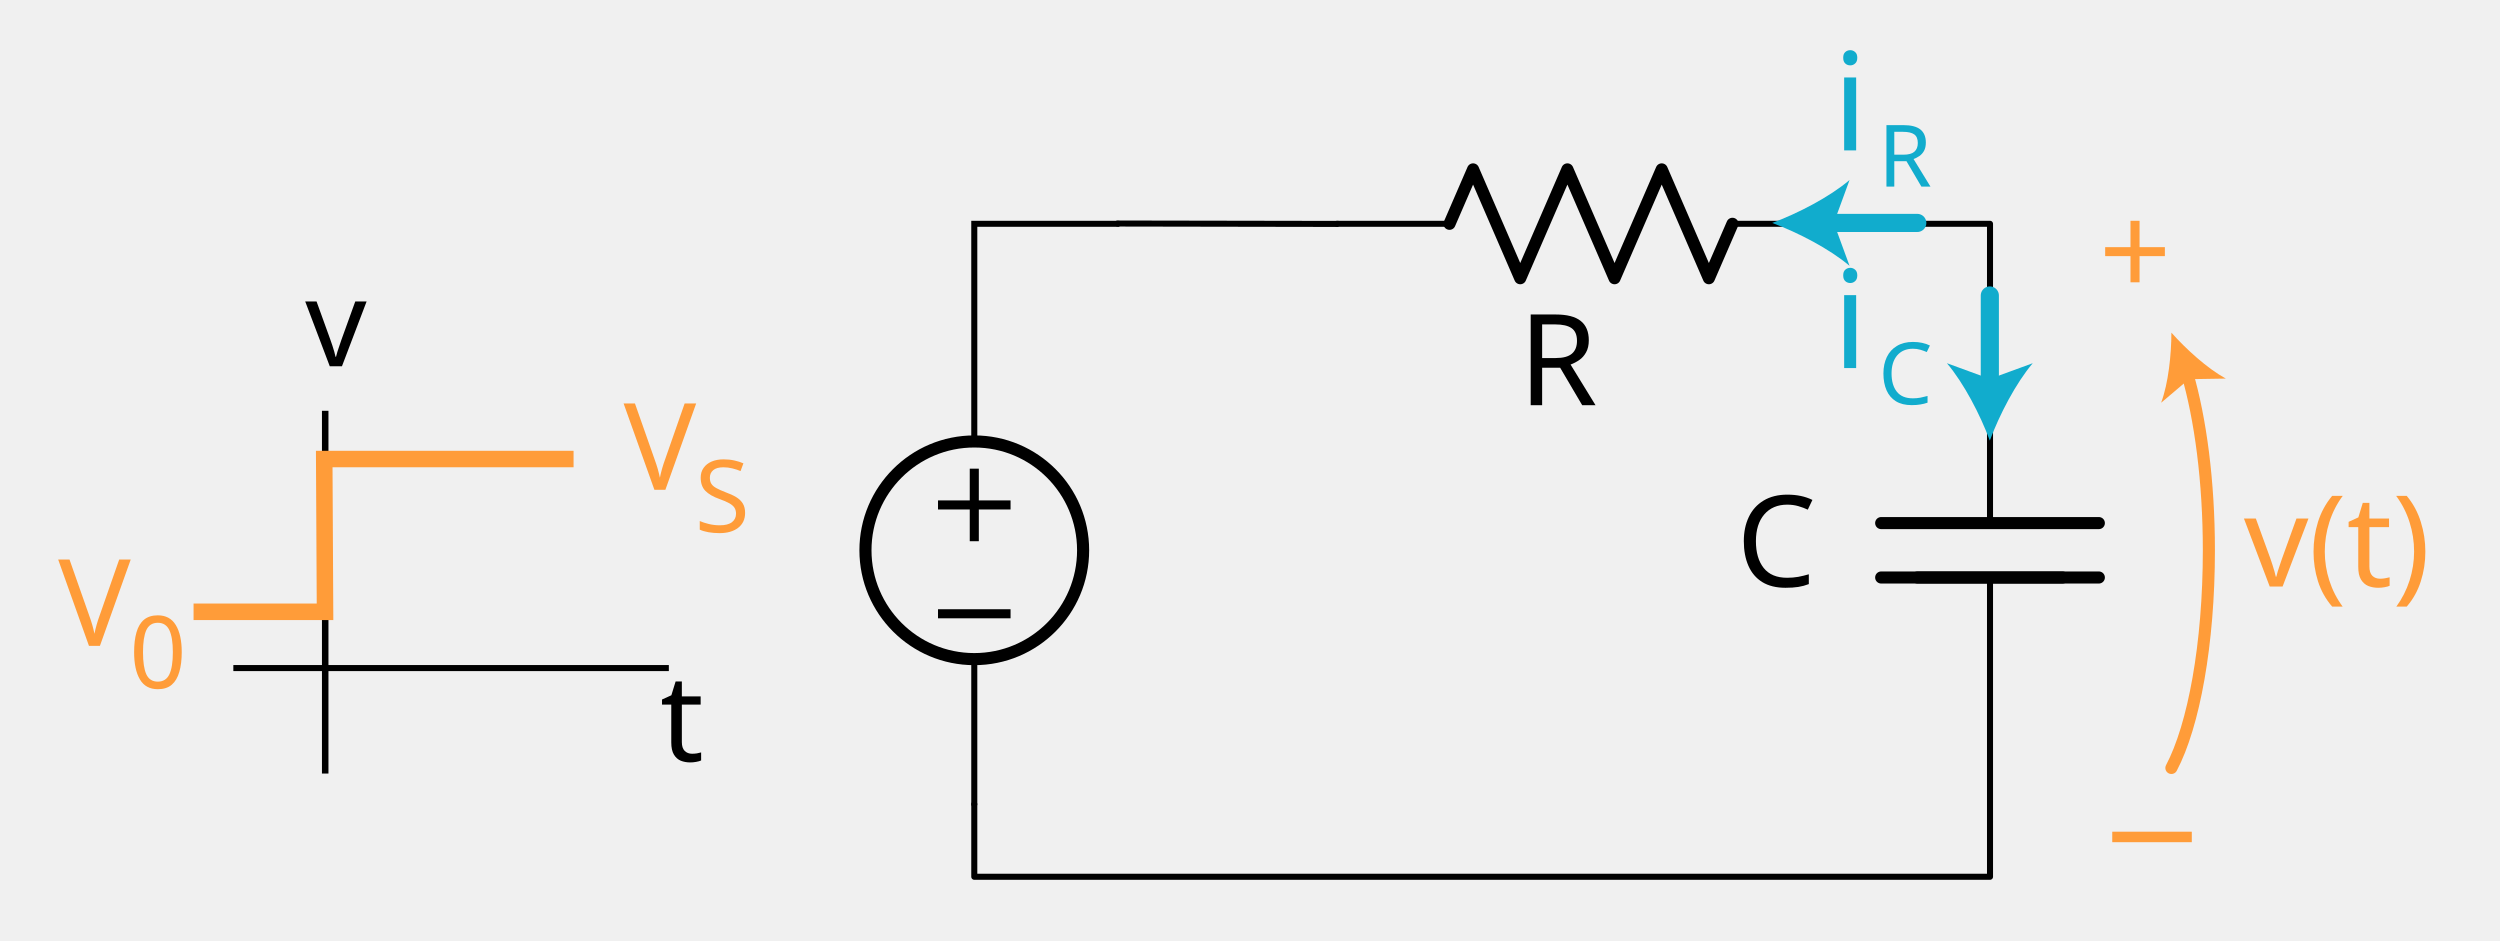
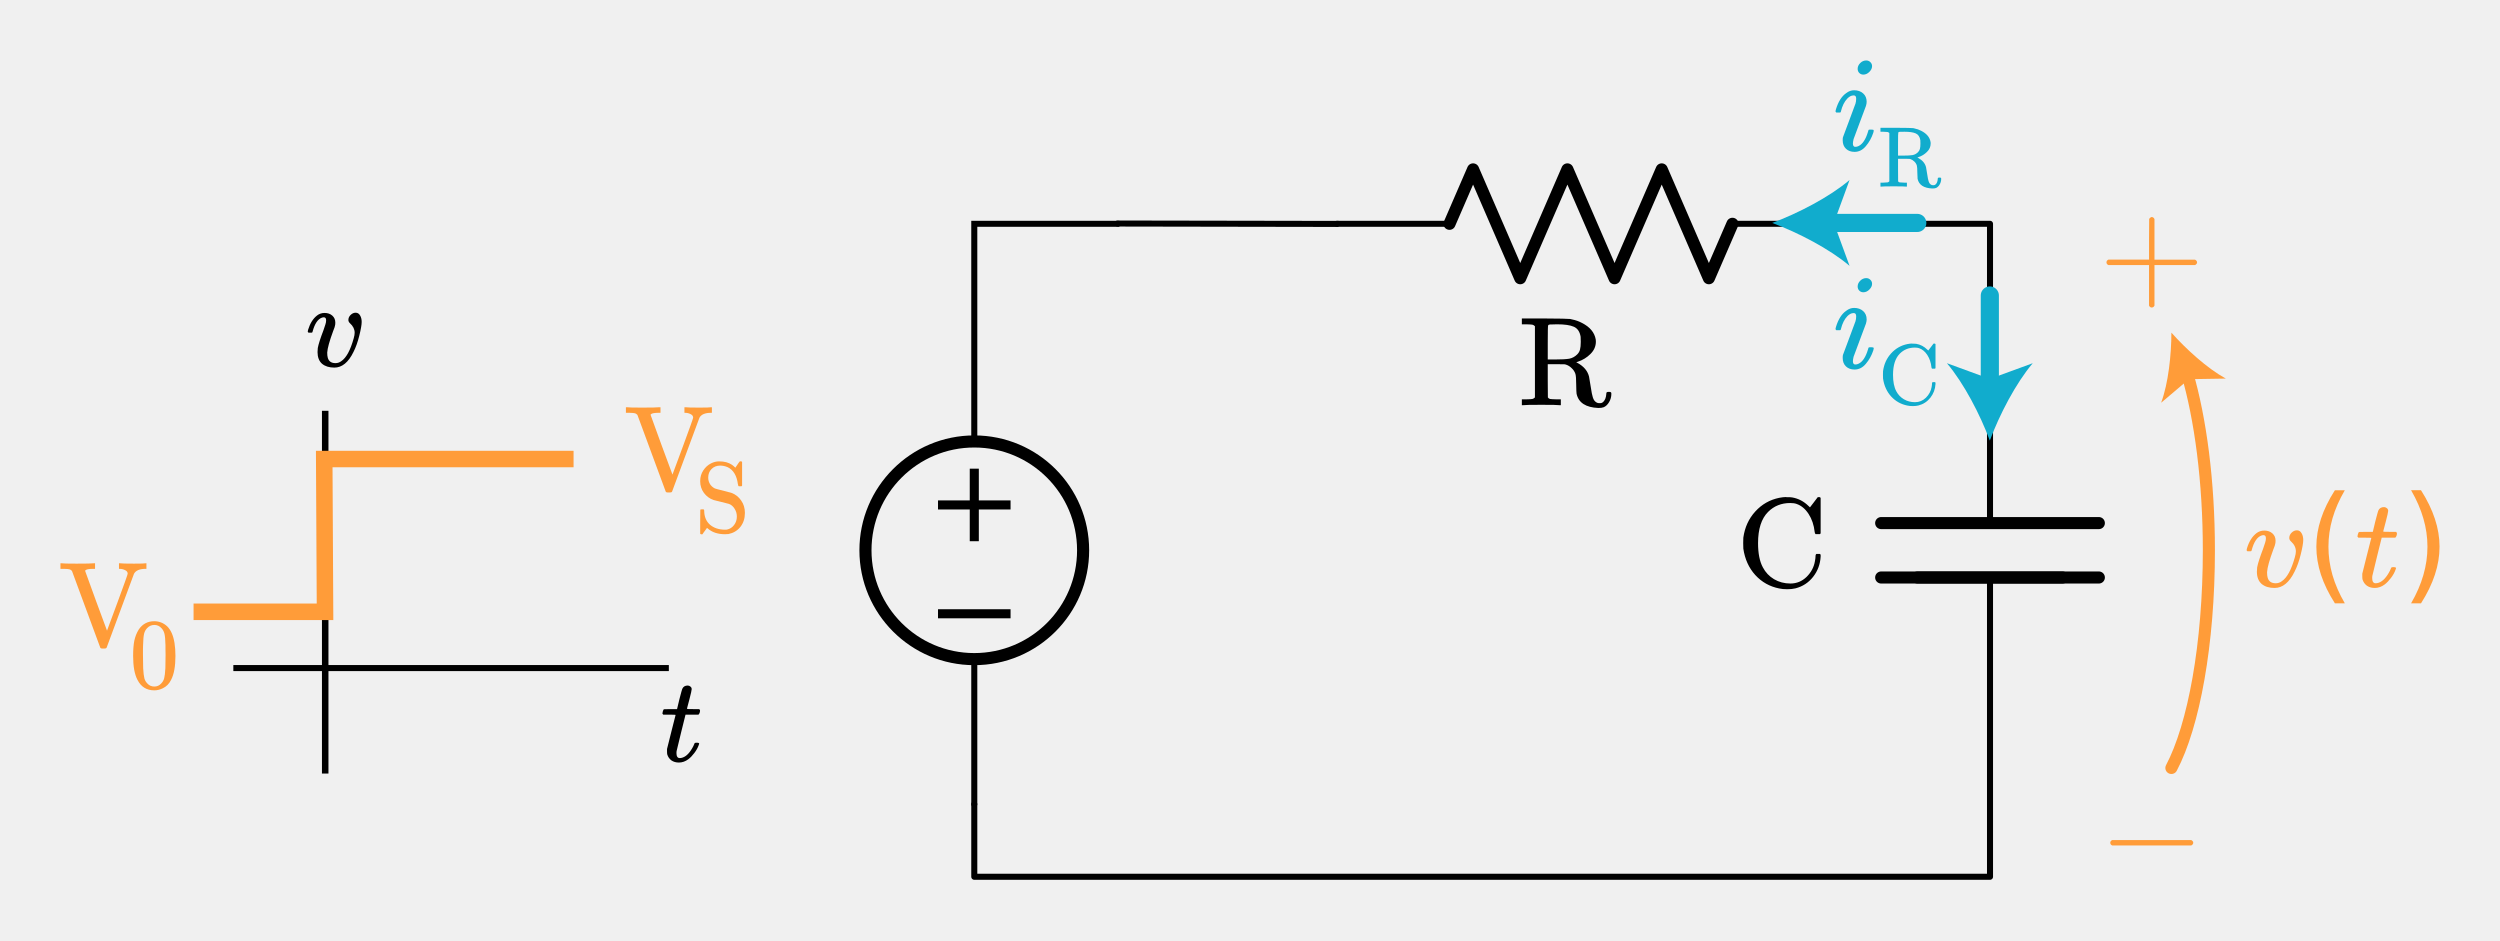
<svg xmlns="http://www.w3.org/2000/svg" version="1.1" id="Layer_1" x="0px" y="0px" viewBox="0 0 413.496 155.517" xml:space="preserve" width="413.496" height="155.517">
  <defs id="defs4921" />
  <style type="text/css" id="style4823">
	.st0{fill:none;stroke:#000000;stroke-width:0.5;stroke-linecap:round;stroke-miterlimit:10;}
	.st1{fill:none;stroke:#000000;stroke-width:0.5;stroke-miterlimit:10;}
	.st2{fill:none;stroke:#11ACCD;stroke-width:3;stroke-linecap:round;stroke-miterlimit:10;}
	.st3{fill:#11ACCD;}
	.st4{fill:none;stroke:#11ACCD;stroke-width:4;stroke-miterlimit:10;}
	.st5{fill:none;stroke:#000000;stroke-linecap:round;stroke-linejoin:round;stroke-miterlimit:10;}
	.st6{fill:none;stroke:#000000;stroke-width:2;stroke-linecap:round;stroke-linejoin:round;stroke-miterlimit:10;}
	.st7{fill:none;stroke:#000000;stroke-width:2;stroke-miterlimit:10;}
	.st8{fill:none;stroke:#000000;stroke-linecap:round;stroke-miterlimit:10;}
	.st9{fill:none;stroke:#000000;stroke-width:1.5;stroke-miterlimit:10;}
	.st10{fill:none;stroke:#000000;stroke-width:1.5;stroke-linecap:round;stroke-miterlimit:10;}
	.st11{fill:none;stroke:#000000;stroke-width:2;stroke-linecap:round;stroke-miterlimit:10;}
	.st12{fill:none;}
	.st13{stroke:#000000;stroke-linecap:round;stroke-linejoin:round;stroke-miterlimit:10;}
	.st14{fill:none;stroke:#000000;stroke-miterlimit:10;}
	.st15{fill:#FFFFFF;stroke:#000000;stroke-miterlimit:10;}
	.st16{fill:#FF9C39;}
	.st17{fill:none;stroke:#E07D10;stroke-width:2;stroke-linecap:round;stroke-miterlimit:10;}
	.st18{fill:#E07D10;}
	.st19{fill:none;stroke:#FF9C39;stroke-width:2;stroke-linecap:round;stroke-miterlimit:10;}
	.st20{fill:none;stroke:#FF9C39;stroke-width:3;stroke-linecap:round;stroke-miterlimit:10;}
	.st21{fill:none;stroke:#1FAB54;stroke-width:3;stroke-miterlimit:10;}
	.st22{fill:#1FAB54;}
	.st23{font-family:'KaTeX_Main-Regular';}
	.st24{font-size:21px;}
	.st25{font-family:'KaTeX_Main-Italic';}
	.st26{fill:none;stroke:#11ACCD;stroke-width:2;stroke-linecap:round;stroke-miterlimit:10;}
</style>
  <circle style="fill:none;stroke:#000000;stroke-width:2;stroke-miterlimit:10" id="circle4843" r="18" cy="91.017" cx="161.145" class="st7" />
  <path style="color:#000000;font-style:normal;font-variant:normal;font-weight:normal;font-stretch:normal;font-size:medium;line-height:normal;font-family:sans-serif;text-indent:0;text-align:start;text-decoration:none;text-decoration-line:none;text-decoration-style:solid;text-decoration-color:#000000;letter-spacing:normal;word-spacing:normal;text-transform:none;direction:ltr;block-progression:tb;writing-mode:lr-tb;baseline-shift:baseline;text-anchor:start;white-space:normal;clip-rule:nonzero;display:inline;overflow:visible;visibility:visible;opacity:1;isolation:auto;mix-blend-mode:normal;color-interpolation:sRGB;color-interpolation-filters:linearRGB;solid-color:#000000;solid-opacity:1;fill:#000000;fill-opacity:1;fill-rule:nonzero;stroke:none;stroke-width:1;stroke-linecap:round;stroke-linejoin:miter;stroke-miterlimit:10;stroke-dasharray:none;stroke-dashoffset:0;stroke-opacity:1;color-rendering:auto;image-rendering:auto;shape-rendering:auto;text-rendering:auto;enable-background:accumulate" d="m 160.645,36.517 0,36.5 a 0.5,0.5 0 1 0 1,0 l 0,-35.5 11.465,0 12.035,0 0,-1 -12,0 -12.5,0 z" id="polyline4845" />
  <line style="fill:none;stroke:#000000;stroke-linecap:round;stroke-linejoin:round;stroke-miterlimit:10" id="line4847" y2="133.017" x2="161.145" y1="109.017" x1="161.145" class="st5" />
  <line style="fill:none;stroke:#000000;stroke-width:1.5;stroke-miterlimit:10" id="line4849" y2="89.517" x2="161.145" y1="77.517" x1="161.145" class="st9" />
  <line style="fill:none;stroke:#000000;stroke-width:1.5;stroke-miterlimit:10" id="line4851" y2="83.517" x2="167.145" y1="83.517" x1="155.145" class="st9" />
  <line style="fill:none;stroke:#000000;stroke-width:1.5;stroke-miterlimit:10" id="line4853" y2="101.517" x2="167.145" y1="101.517" x1="155.145" class="st9" />
  <g id="g4855" transform="translate(107.1449,-16.98331)">
    <polyline class="st5" points="222,112.5 222,150 222,162 54,162 54,150  " id="polyline4857" style="fill:none;stroke:#000000;stroke-linecap:round;stroke-linejoin:round;stroke-miterlimit:10" />
    <line class="st6" x1="234" y1="112.5" x2="210" y2="112.5" id="line4859" style="fill:none;stroke:#000000;stroke-width:2;stroke-linecap:round;stroke-linejoin:round;stroke-miterlimit:10" />
    <line class="st6" x1="240" y1="112.5" x2="204" y2="112.5" id="line4861" style="fill:none;stroke:#000000;stroke-width:2;stroke-linecap:round;stroke-linejoin:round;stroke-miterlimit:10" />
    <polyline class="st6" points="204,103.5 222,103.5 240,103.5  " id="polyline4863" style="fill:none;stroke:#000000;stroke-width:2;stroke-linecap:round;stroke-linejoin:round;stroke-miterlimit:10" />
    <polyline class="st5" points="222,103.5 222,66 222,54 198,54  " id="polyline4865" style="fill:none;stroke:#000000;stroke-linecap:round;stroke-linejoin:round;stroke-miterlimit:10" />
  </g>
  <g id="g4867" transform="translate(107.1449,-16.98331)">
    <line class="st5" x1="179.4" y1="54" x2="198" y2="54" id="line4869" style="fill:none;stroke:#000000;stroke-linecap:round;stroke-linejoin:round;stroke-miterlimit:10" />
    <polyline class="st6" points="132.6,54 136.5,45 144.3,63 152.1,45 159.9,63 167.7,45 175.5,63 179.4,54  " id="polyline4871" style="fill:none;stroke:#000000;stroke-width:2;stroke-linecap:round;stroke-linejoin:round;stroke-miterlimit:10" />
    <line class="st5" x1="114" y1="54" x2="132.6" y2="54" id="line4873" style="fill:none;stroke:#000000;stroke-linecap:round;stroke-linejoin:round;stroke-miterlimit:10" />
    <rect x="114" y="42" class="st12" width="84" height="24" id="rect4875" style="fill:none" />
  </g>
-   <text class="st23 st24" id="text4877" style="font-style:normal;font-variant:normal;font-weight:normal;font-stretch:normal;font-size:21px;line-height:125%;font-family:KaTeX_Main;-inkscape-font-specification:'KaTeX_Main, Normal';text-align:start;writing-mode:lr-tb;text-anchor:start" x="251.145" y="67.017">R</text>
-   <text class="st23 st24" id="text4879" style="font-style:normal;font-variant:normal;font-weight:normal;font-stretch:normal;font-size:21px;line-height:125%;font-family:KaTeX_Main;-inkscape-font-specification:'KaTeX_Main, Normal';text-align:start;writing-mode:lr-tb;text-anchor:start" x="287.146" y="97.017">C</text>
-   <text class="st16 st23 st24" id="text4881" style="font-style:normal;font-variant:normal;font-weight:normal;font-stretch:normal;font-size:21px;line-height:125%;font-family:KaTeX_Math;-inkscape-font-specification:'KaTeX_Math, Normal';text-align:start;writing-mode:lr-tb;text-anchor:start;fill:#ff9c39" x="347.145" y="145.017">−</text>
-   <text class="st16 st25 st24" id="text4883" style="font-style:normal;font-variant:normal;font-weight:normal;font-stretch:normal;font-size:21px;line-height:125%;font-family:KaTeX_Math;-inkscape-font-specification:'KaTeX_Math, Normal';text-align:start;writing-mode:lr-tb;text-anchor:start;fill:#ff9c39" x="371.145" y="97.017">v(t)</text>
-   <text class="st16 st23 st24" id="text4887" style="font-style:normal;font-variant:normal;font-weight:normal;font-stretch:normal;font-size:20px;line-height:125%;font-family:KaTeX_Main;-inkscape-font-specification:'KaTeX_Main, Normal';text-align:start;writing-mode:lr-tb;text-anchor:start;fill:#ff9c39" x="9.62" y="106.826">V</text>
-   <text class="st16 st23 st24" id="text4889" style="font-style:normal;font-variant:normal;font-weight:normal;font-stretch:normal;font-size:16.621px;line-height:125%;font-family:KaTeX_Main;-inkscape-font-specification:'KaTeX_Main, Normal';text-align:start;writing-mode:lr-tb;text-anchor:start;fill:#ff9c39" x="21.37" y="113.819">0</text>
-   <text class="st23 st24" id="text4893" style="font-style:normal;font-variant:normal;font-weight:normal;font-stretch:normal;font-size:20px;line-height:125%;font-family:KaTeX_Main;-inkscape-font-specification:'KaTeX_Main, Normal';text-align:start;writing-mode:lr-tb;text-anchor:start;fill:#ff9c39;fill-opacity:1;stroke:none;stroke-opacity:1" x="103.145" y="81.017">V</text>
-   <text class="st23 st24" id="text4895" style="font-style:normal;font-variant:normal;font-weight:normal;font-stretch:normal;font-size:16.621px;line-height:125%;font-family:KaTeX_Main;-inkscape-font-specification:'KaTeX_Main, Normal';text-align:start;writing-mode:lr-tb;text-anchor:start;fill:#ff9c39;fill-opacity:1;stroke:none;stroke-opacity:1" x="114.895" y="88.01">S</text>
-   <text class="st16 st23 st24" id="text4897" style="font-style:normal;font-variant:normal;font-weight:normal;font-stretch:normal;font-size:21px;line-height:125%;font-family:KaTeX_Math;-inkscape-font-specification:'KaTeX_Math, Normal';text-align:start;writing-mode:lr-tb;text-anchor:start;fill:#ff9c39" x="347.145" y="49.018">+</text>
+   <g style="font-style:normal;font-variant:normal;font-weight:normal;font-stretch:normal;font-size:21px;line-height:125%;font-family:KaTeX_Main;-inkscape-font-specification:'KaTeX_Main, Normal';text-align:start;writing-mode:lr-tb;text-anchor:start" id="text4877">
+     <path d="m 253.875,53.955 q -0.21,-0.21 -0.42,-0.252 -0.189,-0.042 -1.05,-0.063 l -0.693,0 0,-0.966 3.675,0 q 3.906,0.021 4.305,0.084 0.063,0.021 0.273,0.063 0.945,0.189 1.68,0.588 1.995,1.008 2.289,2.751 0.021,0.105 0.021,0.336 0,1.176 -0.903,2.058 -0.882,0.882 -2.1,1.281 -0.042,0.021 -0.105,0.042 -0.042,0 -0.084,0.021 l -0.042,0.021 q 0.063,0.063 0.231,0.126 1.512,0.84 1.869,2.226 0.021,0.084 0.231,1.386 0.21,1.302 0.231,1.386 0.147,0.756 0.357,1.113 0.231,0.357 0.588,0.483 0.084,0.042 0.357,0.042 l 0.105,0 q 0.273,0 0.504,-0.231 0.42,-0.42 0.483,-1.26 0,-0.231 0.063,-0.294 0.084,-0.084 0.357,-0.084 0.252,0 0.336,0.063 0.084,0.042 0.084,0.252 0,0.756 -0.378,1.386 -0.357,0.609 -0.882,0.84 -0.336,0.126 -0.882,0.126 -3.129,-0.126 -3.612,-2.352 -0.042,-0.231 -0.063,-1.533 0,-1.302 -0.126,-1.743 -0.189,-0.567 -0.63,-0.966 -0.42,-0.42 -0.966,-0.588 l -0.21,-0.042 -1.386,-0.021 -1.386,0 0,2.751 0.021,2.751 q 0.147,0.21 0.357,0.252 0.231,0.042 1.092,0.063 l 0.693,0 0,0.966 -0.231,0 q -0.336,-0.063 -2.982,-0.063 -2.667,0 -3.003,0.063 l -0.231,0 0,-0.966 0.693,0 q 0.861,-0.021 1.05,-0.063 0.21,-0.042 0.42,-0.252 l 0,-11.781 z m 7.56,1.743 q -0.21,-1.26 -1.134,-1.659 -0.903,-0.399 -2.772,-0.399 -0.315,0 -0.714,0.021 -0.399,0 -0.42,0 -0.273,0.021 -0.336,0.168 -0.063,0.084 -0.063,2.856 l 0,2.772 1.218,0 q 1.575,0 2.331,-0.126 0.756,-0.147 1.323,-0.714 0.357,-0.357 0.462,-0.798 0.126,-0.441 0.126,-1.281 0,-0.672 -0.021,-0.84 z" style="font-style:normal;font-variant:normal;font-weight:normal;font-stretch:normal;font-size:21px;line-height:125%;font-family:KaTeX_Main;-inkscape-font-specification:'KaTeX_Main, Normal';text-align:start;writing-mode:lr-tb;text-anchor:start" id="path4187" />
+   </g>
+   <g style="font-style:normal;font-variant:normal;font-weight:normal;font-stretch:normal;font-size:21px;line-height:125%;font-family:KaTeX_Main;-inkscape-font-specification:'KaTeX_Main, Normal';text-align:start;writing-mode:lr-tb;text-anchor:start" id="text4879">
+     <path d="m 301.006,91.62 0.126,0.126 0,0.315 q -0.105,1.89 -1.239,3.339 -1.134,1.449 -2.919,1.911 -0.609,0.147 -1.365,0.147 -0.777,0 -1.323,-0.126 -2.352,-0.462 -3.969,-2.226 -1.596,-1.764 -1.974,-4.368 -0.021,-0.189 -0.021,-0.903 0,-0.693 0.021,-0.903 0.357,-2.562 1.974,-4.326 1.617,-1.785 3.969,-2.268 0.672,-0.126 1.071,-0.126 0.042,0 0.168,0.021 0.126,0 0.189,0 0.504,0 0.714,0.042 1.533,0.273 2.667,1.386 l 0.273,0.252 0.63,-0.819 q 0.567,-0.777 0.651,-0.861 0.021,0 0.084,0 0.063,-0.021 0.126,-0.021 0.147,0 0.273,0.126 l 0,5.88 -0.126,0.126 -0.714,0 q -0.126,-0.126 -0.147,-0.357 -0.189,-1.722 -1.008,-2.982 -0.819,-1.26 -1.995,-1.659 -0.399,-0.147 -1.05,-0.147 -2.184,0 -3.654,1.47 -1.659,1.659 -1.659,5.166 0,2.541 0.798,4.011 0.651,1.239 1.848,1.953 1.218,0.714 2.709,0.714 1.533,0 2.667,-1.092 1.134,-1.113 1.386,-2.604 0.105,-0.525 0.105,-0.924 0,-0.147 0.126,-0.273 l 0.588,0 z" style="font-style:normal;font-variant:normal;font-weight:normal;font-stretch:normal;font-size:21px;line-height:125%;font-family:KaTeX_Main;-inkscape-font-specification:'KaTeX_Main, Normal';text-align:start;writing-mode:lr-tb;text-anchor:start" id="path4190" />
+   </g>
+   <g style="font-style:normal;font-variant:normal;font-weight:normal;font-stretch:normal;font-size:22.5px;line-height:125%;font-family:KaTeX_Main;-inkscape-font-specification:'KaTeX_Main, Normal';text-align:start;writing-mode:lr-tb;text-anchor:start;fill:#ff9c39" id="text4881">
+     <path d="m 349.35,139.842 q -0.315,-0.158 -0.315,-0.45 0,-0.292 0.315,-0.45 l 13.072,0 q 0.338,0.18 0.338,0.45 0,0.27 -0.338,0.45 l -13.072,0 z" style="font-style:normal;font-variant:normal;font-weight:normal;font-stretch:normal;font-size:22.5px;line-height:125%;font-family:KaTeX_Main;-inkscape-font-specification:'KaTeX_Main, Normal';text-align:start;writing-mode:lr-tb;text-anchor:start;fill:#ff9c39" id="path4193" />
+   </g>
+   <g style="font-style:normal;font-variant:normal;font-weight:normal;font-stretch:normal;font-size:21px;line-height:125%;font-family:KaTeX_Math;-inkscape-font-specification:'KaTeX_Math, Normal';text-align:start;writing-mode:lr-tb;text-anchor:start;fill:#ff9c39" id="text4883">
+     <path d="m 376.206,97.248 q -1.344,0 -2.142,-0.672 -0.777,-0.693 -0.777,-2.016 0,-0.378 0.042,-0.714 0.189,-1.008 0.987,-3.087 l 0.336,-1.008 q 0.126,-0.378 0.126,-0.714 0,-0.525 -0.399,-0.525 -0.147,0 -0.336,0.063 -1.071,0.378 -1.617,2.415 0,0.021 -0.021,0.084 -0.021,0.042 -0.042,0.063 0,0 -0.021,0.021 -0.021,0.021 -0.084,0.021 -0.042,0 -0.084,0 -0.042,0 -0.168,0 l -0.294,0 q -0.126,-0.126 -0.126,-0.189 0,-0.063 0.063,-0.315 0.504,-1.659 1.554,-2.478 0.567,-0.441 1.302,-0.441 0.819,0 1.344,0.462 0.525,0.462 0.525,1.218 0,0.357 -0.063,0.546 0,0.147 -0.315,0.924 -0.966,2.625 -1.029,3.738 0,0.567 0.105,0.924 0.273,0.903 1.323,0.903 0.567,0 1.008,-0.336 1.302,-0.861 2.163,-3.969 0.168,-0.588 0.168,-0.966 0,-0.924 -0.819,-1.659 -0.273,-0.252 -0.273,-0.567 0,-0.483 0.378,-0.861 0.399,-0.399 0.882,-0.399 0.504,0 0.777,0.483 0.273,0.462 0.273,1.113 0,0.735 -0.42,2.415 -0.399,1.617 -1.008,2.814 -1.323,2.709 -3.318,2.709 z" style="font-style:normal;font-variant:normal;font-weight:normal;font-stretch:normal;font-size:21px;line-height:125%;font-family:KaTeX_Math;-inkscape-font-specification:'KaTeX_Math, Normal';text-align:start;writing-mode:lr-tb;text-anchor:start;fill:#ff9c39" id="path4196" />
+     <path d="m 387.828,81.083 q -1.374,2.358 -2.041,4.666 -0.666,2.307 -0.666,4.676 0,2.369 0.666,4.696 0.677,2.317 2.041,4.666 l -1.641,0 q -1.538,-2.41 -2.307,-4.737 -0.759,-2.328 -0.759,-4.625 0,-2.287 0.759,-4.604 0.759,-2.317 2.307,-4.737 l 1.641,0 z" style="font-style:normal;font-variant:normal;font-weight:normal;font-stretch:normal;font-size:21px;line-height:125%;font-family:KaTeX_Math;-inkscape-font-specification:'KaTeX_Math, Normal';text-align:start;writing-mode:lr-tb;text-anchor:start;fill:#ff9c39" id="path4198" />
+     <path d="m 390.066,88.932 q -0.147,-0.147 -0.147,-0.21 0,-0.084 0.063,-0.336 0.084,-0.273 0.105,-0.294 0.042,-0.105 0.189,-0.105 0.168,-0.021 1.071,-0.021 l 1.113,0 0.399,-1.68 q 0.441,-1.701 0.504,-1.827 0.252,-0.588 0.966,-0.588 0.273,0.021 0.462,0.189 0.21,0.168 0.21,0.441 0,0.252 -0.399,1.785 -0.084,0.357 -0.21,0.798 -0.105,0.42 -0.168,0.63 l -0.042,0.21 q 0,0.042 1.05,0.042 l 1.071,0 q 0.147,0.147 0.147,0.231 0,0.462 -0.273,0.735 l -2.247,0 -0.756,3.045 q -0.777,3.129 -0.798,3.297 -0.021,0.105 -0.021,0.315 0,0.882 0.567,0.882 0.147,0 0.252,-0.021 1.05,-0.189 1.911,-1.68 0.21,-0.336 0.378,-0.777 0.042,-0.126 0.105,-0.147 0.063,-0.042 0.315,-0.042 0.42,0 0.42,0.168 0,0.042 -0.084,0.252 -0.231,0.672 -0.756,1.365 -0.504,0.672 -1.029,1.071 -0.777,0.588 -1.659,0.588 -0.756,0 -1.302,-0.378 -0.525,-0.399 -0.714,-1.029 -0.042,-0.168 -0.042,-0.567 l 0,-0.378 0.735,-2.94 q 0.735,-2.961 0.756,-2.982 0,-0.042 -1.071,-0.042 l -1.071,0 z" style="font-style:normal;font-variant:normal;font-weight:normal;font-stretch:normal;font-size:21px;line-height:125%;font-family:KaTeX_Math;-inkscape-font-specification:'KaTeX_Math, Normal';text-align:start;writing-mode:lr-tb;text-anchor:start;fill:#ff9c39" id="path4200" />
+     <path d="m 398.79,81.083 1.641,0 q 1.538,2.42 2.297,4.737 0.769,2.317 0.769,4.604 0,2.297 -0.769,4.625 -0.759,2.328 -2.297,4.737 l -1.641,0 q 1.364,-2.348 2.03,-4.666 0.677,-2.328 0.677,-4.696 0,-2.369 -0.677,-4.676 -0.667,-2.307 -2.03,-4.666 z" style="font-style:normal;font-variant:normal;font-weight:normal;font-stretch:normal;font-size:21px;line-height:125%;font-family:KaTeX_Math;-inkscape-font-specification:'KaTeX_Math, Normal';text-align:start;writing-mode:lr-tb;text-anchor:start;fill:#ff9c39" id="path4202" />
+   </g>
+   <g style="font-style:normal;font-variant:normal;font-weight:normal;font-stretch:normal;font-size:20px;line-height:125%;font-family:KaTeX_Main;-inkscape-font-specification:'KaTeX_Main, Normal';text-align:start;writing-mode:lr-tb;text-anchor:start;fill:#ff9c39" id="text4887">
+     <path d="m 11.9,94.426 q -0.22,-0.22 -0.4,-0.26 -0.18,-0.06 -0.92,-0.08 l -0.58,0 0,-0.92 0.18,0 q 0.28,0.06 2.48,0.06 2.4,0 2.84,-0.06 l 0.22,0 0,0.92 -0.42,0 q -0.92,0.02 -1.14,0.22 -0.08,0.06 -0.08,0.12 0,0.04 1.8,4.96 1.8,4.92 1.82,4.92 0.78,-2.1 1.72,-4.64 1.7,-4.6 1.7,-4.78 0,-0.38 -0.42,-0.58 -0.42,-0.22 -0.92,-0.22 l -0.1,0 0,-0.92 0.18,0 q 0.34,0.06 2.3,0.06 1.72,0 1.94,-0.06 l 0.12,0 0,0.92 -0.14,0 q -1.48,0 -1.92,0.82 0,0.02 -2.26,6.1 -2.24,6.08 -2.26,6.1 -0.06,0.16 -0.36,0.16 l -0.18,0 -0.18,0 q -0.28,0 -0.34,-0.16 -0.04,-0.04 -2.34,-6.34 -2.34,-6.28 -2.34,-6.34 z" style="font-style:normal;font-variant:normal;font-weight:normal;font-stretch:normal;font-size:20px;line-height:125%;font-family:KaTeX_Main;-inkscape-font-specification:'KaTeX_Main, Normal';text-align:start;writing-mode:lr-tb;text-anchor:start;fill:#ff9c39" id="path4205" />
+   </g>
+   <g style="font-style:normal;font-variant:normal;font-weight:normal;font-stretch:normal;font-size:16.621px;line-height:125%;font-family:KaTeX_Main;-inkscape-font-specification:'KaTeX_Main, Normal';text-align:start;writing-mode:lr-tb;text-anchor:start;fill:#ff9c39" id="text4889">
+     <path d="m 22.966,104.095 q 0.931,-1.346 2.543,-1.346 1.213,0 2.128,0.831 0.449,0.432 0.765,1.13 0.615,1.38 0.615,3.79 0,2.576 -0.715,3.939 -0.465,0.964 -1.363,1.396 -0.698,0.349 -1.413,0.349 -1.911,0 -2.792,-1.745 -0.715,-1.363 -0.715,-3.939 0,-1.546 0.199,-2.543 0.216,-1.014 0.748,-1.862 z m 3.74,-0.199 q -0.482,-0.532 -1.18,-0.532 -0.698,0 -1.197,0.532 -0.366,0.382 -0.499,0.931 -0.133,0.548 -0.166,1.895 0,0.1 -0.017,0.648 0,0.548 0,0.914 0,1.596 0.033,2.227 0.066,1.163 0.199,1.679 0.133,0.499 0.499,0.864 0.449,0.499 1.147,0.499 0.681,0 1.13,-0.499 0.366,-0.366 0.499,-0.864 0.133,-0.515 0.199,-1.679 0.033,-0.632 0.033,-2.227 0,-0.366 -0.017,-0.914 0,-0.548 0,-0.648 -0.033,-1.346 -0.166,-1.895 -0.133,-0.548 -0.499,-0.931 z" style="font-style:normal;font-variant:normal;font-weight:normal;font-stretch:normal;font-size:16.621px;line-height:125%;font-family:KaTeX_Main;-inkscape-font-specification:'KaTeX_Main, Normal';text-align:start;writing-mode:lr-tb;text-anchor:start;fill:#ff9c39" id="path4208" />
+   </g>
+   <g style="font-style:normal;font-variant:normal;font-weight:normal;font-stretch:normal;font-size:20px;line-height:125%;font-family:KaTeX_Main;-inkscape-font-specification:'KaTeX_Main, Normal';text-align:start;writing-mode:lr-tb;text-anchor:start;fill:#ff9c39;fill-opacity:1;stroke:none;stroke-opacity:1" id="text4893">
+     <path d="m 105.425,68.617 q -0.22,-0.22 -0.4,-0.26 -0.18,-0.06 -0.92,-0.08 l -0.58,0 0,-0.92 0.18,0 q 0.28,0.06 2.48,0.06 2.4,0 2.84,-0.06 l 0.22,0 0,0.92 -0.42,0 q -0.92,0.02 -1.14,0.22 -0.08,0.06 -0.08,0.12 0,0.04 1.8,4.96 1.8,4.92 1.82,4.92 0.78,-2.1 1.72,-4.64 1.7,-4.6 1.7,-4.78 0,-0.38 -0.42,-0.58 -0.42,-0.22 -0.92,-0.22 l -0.1,0 0,-0.92 0.18,0 q 0.34,0.06 2.3,0.06 1.72,0 1.94,-0.06 l 0.12,0 0,0.92 -0.14,0 q -1.48,0 -1.92,0.82 0,0.02 -2.26,6.1 -2.24,6.08 -2.26,6.1 -0.06,0.16 -0.36,0.16 l -0.18,0 -0.18,0 q -0.28,0 -0.34,-0.16 -0.04,-0.04 -2.34,-6.34 -2.34,-6.28 -2.34,-6.34 z" style="font-style:normal;font-variant:normal;font-weight:normal;font-stretch:normal;font-size:20px;line-height:125%;font-family:KaTeX_Main;-inkscape-font-specification:'KaTeX_Main, Normal';text-align:start;writing-mode:lr-tb;text-anchor:start;fill:#ff9c39;fill-opacity:1;stroke:none;stroke-opacity:1" id="path4211" />
+   </g>
+   <g style="font-style:normal;font-variant:normal;font-weight:normal;font-stretch:normal;font-size:16.621px;line-height:125%;font-family:KaTeX_Main;-inkscape-font-specification:'KaTeX_Main, Normal';text-align:start;writing-mode:lr-tb;text-anchor:start;fill:#ff9c39;fill-opacity:1;stroke:none;stroke-opacity:1" id="text4895">
+     <path d="m 116.374,84.237 q 0.1,0.1 0.1,0.216 0,1.479 0.947,2.327 0.964,0.831 2.543,0.831 0.199,0 0.266,-0.017 0.731,-0.15 1.18,-0.748 0.465,-0.598 0.465,-1.413 0,-0.715 -0.382,-1.296 -0.366,-0.598 -0.947,-0.798 -0.931,-0.233 -1.23,-0.316 -1.247,-0.299 -1.28,-0.316 -0.964,-0.332 -1.596,-1.163 -0.632,-0.848 -0.632,-1.961 0,-0.997 0.515,-1.778 0.515,-0.781 1.28,-1.163 0.665,-0.332 1.33,-0.332 1.313,0 2.128,0.565 0.249,0.166 0.565,0.482 l 0.349,-0.515 q 0.083,-0.116 0.166,-0.249 0.1,-0.133 0.166,-0.216 l 0.05,-0.066 q 0.017,0 0.067,0 0.05,-0.017 0.1,-0.017 0.116,0 0.216,0.1 l 0,3.939 -0.1,0.1 -0.299,0 q -0.183,0 -0.216,-0.05 -0.033,-0.05 -0.083,-0.332 -0.283,-2.094 -1.679,-2.776 -0.615,-0.266 -1.247,-0.266 -0.864,0 -1.429,0.565 -0.548,0.549 -0.548,1.429 0,0.565 0.283,1.047 0.283,0.465 0.798,0.731 0.166,0.083 1.562,0.416 1.18,0.316 1.263,0.349 0.947,0.366 1.546,1.247 0.615,0.864 0.615,2.044 0,1.363 -0.748,2.31 -0.748,0.931 -1.961,1.18 -0.166,0.033 -0.598,0.033 -1.762,0 -2.859,-0.964 -0.083,-0.083 -0.116,-0.066 -0.067,0.083 -0.249,0.349 -0.183,0.249 -0.332,0.449 -0.15,0.216 -0.15,0.233 -0.033,0.017 -0.166,0.017 -0.116,0 -0.216,-0.1 l 0,-1.945 q 0,-1.978 0.017,-2.011 0.033,-0.083 0.332,-0.083 l 0.216,0 z" style="font-style:normal;font-variant:normal;font-weight:normal;font-stretch:normal;font-size:16.621px;line-height:125%;font-family:KaTeX_Main;-inkscape-font-specification:'KaTeX_Main, Normal';text-align:start;writing-mode:lr-tb;text-anchor:start;fill:#ff9c39;fill-opacity:1;stroke:none;stroke-opacity:1" id="path4214" />
+   </g>
+   <g style="font-style:normal;font-variant:normal;font-weight:normal;font-stretch:normal;font-size:22.5px;line-height:125%;font-family:KaTeX_Main;-inkscape-font-specification:'KaTeX_Main, Normal';text-align:start;writing-mode:lr-tb;text-anchor:start;fill:#ff9c39" id="text4897">
+     <path d="m 348.72,43.843 q -0.315,-0.158 -0.315,-0.45 0,-0.292 0.315,-0.45 l 6.728,0 0,-3.375 0.022,-3.375 q 0.225,-0.292 0.427,-0.292 0.292,0 0.45,0.338 l 0,6.705 6.705,0 q 0.338,0.18 0.338,0.45 0,0.27 -0.338,0.45 l -6.705,0 0,6.705 q -0.158,0.315 -0.45,0.315 -0.292,0 -0.45,-0.315 l 0,-6.705 -6.728,0 z" style="font-style:normal;font-variant:normal;font-weight:normal;font-stretch:normal;font-size:22.5px;line-height:125%;font-family:KaTeX_Main;-inkscape-font-specification:'KaTeX_Main, Normal';text-align:start;writing-mode:lr-tb;text-anchor:start;fill:#ff9c39" id="path4217" />
+   </g>
  <g id="g4899" transform="translate(107.1449,-16.98331)">
    <g id="g4901">
      <path class="st19" d="m 252,144 c 3.7,-7 6.2,-20.5 6.2,-36 0,-11.4 -1.4,-21.8 -3.6,-29.3" id="path4903" style="fill:none;stroke:#ff9c39;stroke-width:2;stroke-linecap:round;stroke-miterlimit:10" />
      <g id="g4905">
        <path class="st16" d="m 252,72 c 2.4,2.7 5.9,5.9 9,7.6 l -6.1,0.1 -4.6,3.9 c 1.2,-3.2 1.7,-8 1.7,-11.6 z" id="path4907" style="fill:#ff9c39" />
      </g>
    </g>
  </g>
  <path style="fill:none;fill-rule:evenodd;stroke:#000000;stroke-width:1px;stroke-linecap:butt;stroke-linejoin:miter;stroke-opacity:1" d="m 184.65,36.971 36.747,0.065" id="path4962" />
  <path style="fill:none;fill-rule:evenodd;stroke:#000000;stroke-width:1px;stroke-linecap:butt;stroke-linejoin:miter;stroke-opacity:1" d="m 38.595,110.498 72.03,0" id="path4964" />
  <path style="fill:none;fill-rule:evenodd;stroke:#000000;stroke-width:1.077;stroke-linecap:butt;stroke-linejoin:miter;stroke-miterlimit:4;stroke-dasharray:none;stroke-opacity:1" d="m 53.788,67.946 0,59.997" id="path4966" />
  <path style="fill:none;fill-rule:evenodd;stroke:#ff9c39;stroke-width:2.731;stroke-linecap:butt;stroke-linejoin:miter;stroke-miterlimit:4;stroke-dasharray:none;stroke-opacity:1" d="m 32.014,101.191 21.745,0 -0.132,-25.266 41.241,0" id="path4968" />
-   <text xml:space="preserve" style="font-style:normal;font-variant:normal;font-weight:normal;font-stretch:normal;font-size:40px;line-height:125%;font-family:KaTeX_Main;-inkscape-font-specification:'KaTeX_Main, Normal';text-align:start;letter-spacing:0px;word-spacing:0px;writing-mode:lr-tb;text-anchor:start;fill:#000000;fill-opacity:1;stroke:none;stroke-width:1px;stroke-linecap:butt;stroke-linejoin:miter;stroke-opacity:1" x="109.184" y="125.904" id="text5098">
-     <tspan id="tspan5100" x="109.184" y="125.904" style="font-style:normal;font-variant:normal;font-weight:normal;font-stretch:normal;font-size:20px;line-height:125%;font-family:KaTeX_Math;-inkscape-font-specification:'KaTeX_Math, Normal';text-align:start;writing-mode:lr-tb;text-anchor:start">t</tspan>
-   </text>
-   <text xml:space="preserve" style="font-style:normal;font-variant:normal;font-weight:normal;font-stretch:normal;font-size:40px;line-height:125%;font-family:KaTeX_Main;-inkscape-font-specification:'KaTeX_Main, Normal';text-align:start;letter-spacing:0px;word-spacing:0px;writing-mode:lr-tb;text-anchor:start;fill:#000000;fill-opacity:1;stroke:none;stroke-width:1px;stroke-linecap:butt;stroke-linejoin:miter;stroke-opacity:1" x="50.481" y="60.581" id="text5098-2">
-     <tspan id="tspan5100-4" x="50.481" y="60.581" style="font-style:normal;font-variant:normal;font-weight:normal;font-stretch:normal;font-size:20px;line-height:125%;font-family:KaTeX_Math;-inkscape-font-specification:'KaTeX_Math, Normal';text-align:start;writing-mode:lr-tb;text-anchor:start">v</tspan>
-   </text>
-   <text class="st3 st21 st22" id="text5965" style="font-style:normal;font-variant:normal;font-weight:normal;font-stretch:normal;font-size:22.5px;line-height:125%;font-family:KaTeX_Math;-inkscape-font-specification:'KaTeX_Math, Normal';text-align:start;writing-mode:lr-tb;text-anchor:start;fill:#11accd;stroke:none;stroke-width:3;stroke-miterlimit:10" x="303.114" y="24.872">i</text>
-   <text class="st3 st23 st22" id="text5967" style="font-style:normal;font-variant:normal;font-weight:normal;font-stretch:normal;font-size:14.247px;line-height:125%;font-family:KaTeX_Main;-inkscape-font-specification:'KaTeX_Main, Normal';text-align:start;writing-mode:lr-tb;text-anchor:start;fill:#11accd;stroke:none" x="310.64" y="30.867">R</text>
-   <text class="st3 st21 st22" id="text5969" style="font-style:normal;font-variant:normal;font-weight:normal;font-stretch:normal;font-size:22.5px;line-height:125%;font-family:KaTeX_Math;-inkscape-font-specification:'KaTeX_Math, Normal';text-align:start;writing-mode:lr-tb;text-anchor:start;fill:#11accd;stroke:none;stroke-width:3;stroke-miterlimit:10" x="303.114" y="60.873">i</text>
-   <text class="st3 st23 st22" id="text5971" style="font-style:normal;font-variant:normal;font-weight:normal;font-stretch:normal;font-size:14.247px;line-height:125%;font-family:KaTeX_Main;-inkscape-font-specification:'KaTeX_Main, Normal';text-align:start;writing-mode:lr-tb;text-anchor:start;fill:#11accd;stroke:none" x="310.64" y="66.867">C</text>
+   <g style="font-style:normal;font-variant:normal;font-weight:normal;font-stretch:normal;font-size:40px;line-height:125%;font-family:KaTeX_Main;-inkscape-font-specification:'KaTeX_Main, Normal';text-align:start;letter-spacing:0px;word-spacing:0px;writing-mode:lr-tb;text-anchor:start;fill:#000000;fill-opacity:1;stroke:none;stroke-width:1px;stroke-linecap:butt;stroke-linejoin:miter;stroke-opacity:1" id="text5098">
+     <path d="m 109.704,118.204 q -0.14,-0.14 -0.14,-0.2 0,-0.08 0.06,-0.32 0.08,-0.26 0.1,-0.28 0.04,-0.1 0.18,-0.1 0.16,-0.02 1.02,-0.02 l 1.06,0 0.38,-1.6 q 0.42,-1.62 0.48,-1.74 0.24,-0.56 0.92,-0.56 0.26,0.02 0.44,0.18 0.2,0.16 0.2,0.42 0,0.24 -0.38,1.7 -0.08,0.34 -0.2,0.76 -0.1,0.4 -0.16,0.6 l -0.04,0.2 q 0,0.04 1,0.04 l 1.02,0 q 0.14,0.14 0.14,0.22 0,0.44 -0.26,0.7 l -2.14,0 -0.72,2.9 q -0.74,2.98 -0.76,3.14 -0.02,0.1 -0.02,0.3 0,0.84 0.54,0.84 0.14,0 0.24,-0.02 1,-0.18 1.82,-1.6 0.2,-0.32 0.36,-0.74 0.04,-0.12 0.1,-0.14 0.06,-0.04 0.3,-0.04 0.4,0 0.4,0.16 0,0.04 -0.08,0.24 -0.22,0.64 -0.72,1.3 -0.48,0.64 -0.98,1.02 -0.74,0.56 -1.58,0.56 -0.72,0 -1.24,-0.36 -0.5,-0.38 -0.68,-0.98 -0.04,-0.16 -0.04,-0.54 l 0,-0.36 0.7,-2.8 q 0.7,-2.82 0.72,-2.84 0,-0.04 -1.02,-0.04 l -1.02,0 z" style="font-style:normal;font-variant:normal;font-weight:normal;font-stretch:normal;font-size:20px;line-height:125%;font-family:KaTeX_Math;-inkscape-font-specification:'KaTeX_Math, Normal';text-align:start;writing-mode:lr-tb;text-anchor:start" id="path4220" />
+   </g>
+   <g style="font-style:normal;font-variant:normal;font-weight:normal;font-stretch:normal;font-size:40px;line-height:125%;font-family:KaTeX_Main;-inkscape-font-specification:'KaTeX_Main, Normal';text-align:start;letter-spacing:0px;word-spacing:0px;writing-mode:lr-tb;text-anchor:start;fill:#000000;fill-opacity:1;stroke:none;stroke-width:1px;stroke-linecap:butt;stroke-linejoin:miter;stroke-opacity:1" id="text5098-2">
+     <path d="m 55.301,60.801 q -1.28,0 -2.04,-0.64 -0.74,-0.66 -0.74,-1.92 0,-0.36 0.04,-0.68 0.18,-0.96 0.94,-2.94 l 0.32,-0.96 q 0.12,-0.36 0.12,-0.68 0,-0.5 -0.38,-0.5 -0.14,0 -0.32,0.06 -1.02,0.36 -1.54,2.3 0,0.02 -0.02,0.08 -0.02,0.04 -0.04,0.06 0,0 -0.02,0.02 -0.02,0.02 -0.08,0.02 -0.04,0 -0.08,0 -0.04,0 -0.16,0 l -0.28,0 q -0.12,-0.12 -0.12,-0.18 0,-0.06 0.06,-0.3 0.48,-1.58 1.48,-2.36 0.54,-0.42 1.24,-0.42 0.78,0 1.28,0.44 0.5,0.44 0.5,1.16 0,0.34 -0.06,0.52 0,0.14 -0.3,0.88 -0.92,2.5 -0.98,3.56 0,0.54 0.1,0.88 0.26,0.86 1.26,0.86 0.54,0 0.96,-0.32 1.24,-0.82 2.06,-3.78 0.16,-0.56 0.16,-0.92 0,-0.88 -0.78,-1.58 -0.26,-0.24 -0.26,-0.54 0,-0.46 0.36,-0.82 0.38,-0.38 0.84,-0.38 0.48,0 0.74,0.46 0.26,0.44 0.26,1.06 0,0.7 -0.4,2.3 -0.38,1.54 -0.96,2.68 -1.26,2.58 -3.16,2.58 z" style="font-style:normal;font-variant:normal;font-weight:normal;font-stretch:normal;font-size:20px;line-height:125%;font-family:KaTeX_Math;-inkscape-font-specification:'KaTeX_Math, Normal';text-align:start;writing-mode:lr-tb;text-anchor:start" id="path4223" />
+   </g>
+   <g style="font-style:normal;font-variant:normal;font-weight:normal;font-stretch:normal;font-size:22.5px;line-height:125%;font-family:KaTeX_Math;-inkscape-font-specification:'KaTeX_Math, Normal';text-align:start;writing-mode:lr-tb;text-anchor:start;fill:#11accd;stroke:none;stroke-width:3;stroke-miterlimit:10" id="text5965">
+     <path d="m 307.254,11.372 q 0,-0.517 0.427,-0.945 0.427,-0.427 0.99,-0.427 0.405,0 0.675,0.27 0.292,0.27 0.292,0.675 0,0.495 -0.45,0.945 -0.45,0.45 -0.99,0.45 -0.405,0 -0.675,-0.27 -0.27,-0.27 -0.27,-0.698 z m -0.517,13.748 q -0.877,0 -1.417,-0.517 -0.54,-0.517 -0.54,-1.395 0,-0.383 0.045,-0.517 0,-0.045 1.035,-2.768 1.035,-2.745 1.035,-2.79 0.113,-0.36 0.113,-0.81 0,-0.54 -0.383,-0.54 l -0.045,0 q -0.54,0 -1.035,0.517 -0.72,0.743 -1.058,2.115 0,0.022 -0.022,0.09 -0.022,0.045 -0.045,0.068 0,0 -0.022,0.022 -0.022,0.022 -0.09,0.022 -0.045,0 -0.09,0 -0.045,0 -0.18,0 l -0.315,0 q -0.135,-0.135 -0.135,-0.203 0,-0.068 0.068,-0.315 0.585,-1.935 1.71,-2.7 0.608,-0.472 1.305,-0.472 0.9,0 1.485,0.517 0.585,0.517 0.585,1.395 0,0.292 -0.113,0.675 -0.022,0.045 -1.035,2.768 l -1.012,2.723 q -0.113,0.495 -0.113,0.72 0,0.562 0.383,0.562 0.315,0 0.562,-0.135 0.99,-0.472 1.552,-2.362 0.068,-0.27 0.113,-0.315 0.068,-0.045 0.383,-0.045 0.203,0 0.27,0.022 0.09,0 0.135,0.045 0.045,0.045 0.045,0.158 0,0.09 -0.068,0.292 -0.427,1.282 -1.238,2.228 -0.787,0.945 -1.867,0.945 z" style="font-style:normal;font-variant:normal;font-weight:normal;font-stretch:normal;font-size:22.5px;line-height:125%;font-family:KaTeX_Math;-inkscape-font-specification:'KaTeX_Math, Normal';text-align:start;writing-mode:lr-tb;text-anchor:start;fill:#11accd;stroke:none;stroke-width:3;stroke-miterlimit:10" id="path4226" />
+   </g>
+   <g style="font-style:normal;font-variant:normal;font-weight:normal;font-stretch:normal;font-size:14.247px;line-height:125%;font-family:KaTeX_Main;-inkscape-font-specification:'KaTeX_Main, Normal';text-align:start;writing-mode:lr-tb;text-anchor:start;fill:#11accd;stroke:none" id="text5967">
+     <path d="m 312.492,22.005 q -0.142,-0.142 -0.285,-0.171 -0.128,-0.028 -0.712,-0.043 l -0.47,0 0,-0.655 2.493,0 q 2.65,0.014 2.921,0.057 0.043,0.014 0.185,0.043 0.641,0.128 1.14,0.399 1.354,0.684 1.553,1.866 0.014,0.071 0.014,0.228 0,0.798 -0.613,1.396 -0.598,0.598 -1.425,0.869 -0.029,0.014 -0.071,0.028 -0.029,0 -0.057,0.014 l -0.029,0.014 q 0.043,0.043 0.157,0.085 1.026,0.57 1.268,1.51 0.014,0.057 0.157,0.94 0.142,0.883 0.157,0.94 0.1,0.513 0.242,0.755 0.157,0.242 0.399,0.328 0.057,0.028 0.242,0.028 l 0.071,0 q 0.185,0 0.342,-0.157 0.285,-0.285 0.328,-0.855 0,-0.157 0.043,-0.199 0.057,-0.057 0.242,-0.057 0.171,0 0.228,0.043 0.057,0.028 0.057,0.171 0,0.513 -0.256,0.94 -0.242,0.413 -0.598,0.57 -0.228,0.085 -0.598,0.085 -2.123,-0.085 -2.451,-1.596 -0.029,-0.157 -0.043,-1.04 0,-0.883 -0.086,-1.183 -0.128,-0.385 -0.427,-0.655 -0.285,-0.285 -0.655,-0.399 l -0.142,-0.028 -0.94,-0.014 -0.94,0 0,1.866 0.014,1.866 q 0.1,0.142 0.242,0.171 0.157,0.029 0.741,0.043 l 0.47,0 0,0.655 -0.157,0 q -0.228,-0.043 -2.023,-0.043 -1.809,0 -2.037,0.043 l -0.157,0 0,-0.655 0.47,0 q 0.584,-0.014 0.712,-0.043 0.142,-0.028 0.285,-0.171 l 0,-7.993 z m 5.129,1.183 q -0.142,-0.855 -0.769,-1.126 -0.613,-0.271 -1.881,-0.271 -0.214,0 -0.484,0.014 -0.271,0 -0.285,0 -0.185,0.014 -0.228,0.114 -0.043,0.057 -0.043,1.938 l 0,1.881 0.826,0 q 1.069,0 1.581,-0.085 0.513,-0.1 0.898,-0.484 0.242,-0.242 0.313,-0.541 0.086,-0.299 0.086,-0.869 0,-0.456 -0.014,-0.57 z" style="font-style:normal;font-variant:normal;font-weight:normal;font-stretch:normal;font-size:14.247px;line-height:125%;font-family:KaTeX_Main;-inkscape-font-specification:'KaTeX_Main, Normal';text-align:start;writing-mode:lr-tb;text-anchor:start;fill:#11accd;stroke:none" id="path4229" />
+   </g>
+   <g style="font-style:normal;font-variant:normal;font-weight:normal;font-stretch:normal;font-size:22.5px;line-height:125%;font-family:KaTeX_Math;-inkscape-font-specification:'KaTeX_Math, Normal';text-align:start;writing-mode:lr-tb;text-anchor:start;fill:#11accd;stroke:none;stroke-width:3;stroke-miterlimit:10" id="text5969">
+     <path d="m 307.254,47.373 q 0,-0.517 0.427,-0.945 0.427,-0.427 0.99,-0.427 0.405,0 0.675,0.27 0.292,0.27 0.292,0.675 0,0.495 -0.45,0.945 -0.45,0.45 -0.99,0.45 -0.405,0 -0.675,-0.27 -0.27,-0.27 -0.27,-0.698 z m -0.517,13.748 q -0.877,0 -1.417,-0.517 -0.54,-0.517 -0.54,-1.395 0,-0.383 0.045,-0.517 0,-0.045 1.035,-2.768 1.035,-2.745 1.035,-2.79 0.113,-0.36 0.113,-0.81 0,-0.54 -0.383,-0.54 l -0.045,0 q -0.54,0 -1.035,0.517 -0.72,0.743 -1.058,2.115 0,0.022 -0.022,0.09 -0.022,0.045 -0.045,0.068 0,0 -0.022,0.022 -0.022,0.022 -0.09,0.022 -0.045,0 -0.09,0 -0.045,0 -0.18,0 l -0.315,0 q -0.135,-0.135 -0.135,-0.203 0,-0.068 0.068,-0.315 0.585,-1.935 1.71,-2.7 0.608,-0.472 1.305,-0.472 0.9,0 1.485,0.517 0.585,0.517 0.585,1.395 0,0.292 -0.113,0.675 -0.022,0.045 -1.035,2.768 l -1.012,2.723 q -0.113,0.495 -0.113,0.72 0,0.562 0.383,0.562 0.315,0 0.562,-0.135 0.99,-0.472 1.552,-2.362 0.068,-0.27 0.113,-0.315 0.068,-0.045 0.383,-0.045 0.203,0 0.27,0.022 0.09,0 0.135,0.045 0.045,0.045 0.045,0.158 0,0.09 -0.068,0.292 -0.427,1.282 -1.238,2.228 -0.787,0.945 -1.867,0.945 z" style="font-style:normal;font-variant:normal;font-weight:normal;font-stretch:normal;font-size:22.5px;line-height:125%;font-family:KaTeX_Math;-inkscape-font-specification:'KaTeX_Math, Normal';text-align:start;writing-mode:lr-tb;text-anchor:start;fill:#11accd;stroke:none;stroke-width:3;stroke-miterlimit:10" id="path4232" />
+   </g>
+   <g style="font-style:normal;font-variant:normal;font-weight:normal;font-stretch:normal;font-size:14.247px;line-height:125%;font-family:KaTeX_Main;-inkscape-font-specification:'KaTeX_Main, Normal';text-align:start;writing-mode:lr-tb;text-anchor:start;fill:#11accd;stroke:none" id="text5971">
+     <path d="m 320.043,63.205 0.086,0.085 0,0.214 q -0.071,1.282 -0.841,2.265 -0.769,0.983 -1.98,1.297 -0.413,0.1 -0.926,0.1 -0.527,0 -0.898,-0.085 -1.596,-0.313 -2.693,-1.51 -1.083,-1.197 -1.339,-2.963 -0.014,-0.128 -0.014,-0.613 0,-0.47 0.014,-0.613 0.242,-1.738 1.339,-2.935 1.097,-1.211 2.693,-1.539 0.456,-0.085 0.727,-0.085 0.029,0 0.114,0.014 0.086,0 0.128,0 0.342,0 0.484,0.028 1.04,0.185 1.809,0.94 l 0.185,0.171 0.427,-0.556 q 0.385,-0.527 0.442,-0.584 0.014,0 0.057,0 0.043,-0.014 0.086,-0.014 0.1,0 0.185,0.085 l 0,3.989 -0.086,0.085 -0.484,0 q -0.086,-0.085 -0.1,-0.242 -0.128,-1.168 -0.684,-2.023 -0.556,-0.855 -1.354,-1.126 -0.271,-0.1 -0.712,-0.1 -1.482,0 -2.479,0.997 -1.126,1.126 -1.126,3.505 0,1.724 0.541,2.721 0.442,0.841 1.254,1.325 0.826,0.484 1.838,0.484 1.04,0 1.809,-0.741 0.769,-0.755 0.94,-1.767 0.071,-0.356 0.071,-0.627 0,-0.1 0.086,-0.185 l 0.399,0 z" style="font-style:normal;font-variant:normal;font-weight:normal;font-stretch:normal;font-size:14.247px;line-height:125%;font-family:KaTeX_Main;-inkscape-font-specification:'KaTeX_Main, Normal';text-align:start;writing-mode:lr-tb;text-anchor:start;fill:#11accd;stroke:none" id="path4235" />
+   </g>
  <g id="g6055" transform="translate(107.1138,-17.1275)">
    <g id="g6057">
      <line class="st2" x1="222" y1="80.9" x2="222" y2="66" id="line6059" style="fill:none;stroke:#11accd;stroke-width:3;stroke-linecap:round;stroke-miterlimit:10" />
      <g id="g6061">
        <path class="st3" d="m 222,90 c 1.6,-4.3 4.3,-9.5 7.1,-12.8 l -7.1,2.6 -7.1,-2.6 c 2.8,3.3 5.5,8.5 7.1,12.8 z" id="path6063" style="fill:#11accd" />
      </g>
    </g>
  </g>
  <g id="g6065" transform="translate(107.1138,-17.1275)">
    <g id="g6067">
      <line class="st2" x1="210" y1="54" x2="195.1" y2="54" id="line6069" style="fill:none;stroke:#11accd;stroke-width:3;stroke-linecap:round;stroke-miterlimit:10" />
      <g id="g6071">
        <path class="st3" d="m 186,54 c 4.3,-1.6 9.5,-4.3 12.8,-7.1 l -2.6,7.1 2.6,7.1 C 195.5,58.3 190.3,55.6 186,54 Z" id="path6073" style="fill:#11accd" />
      </g>
    </g>
  </g>
</svg>
